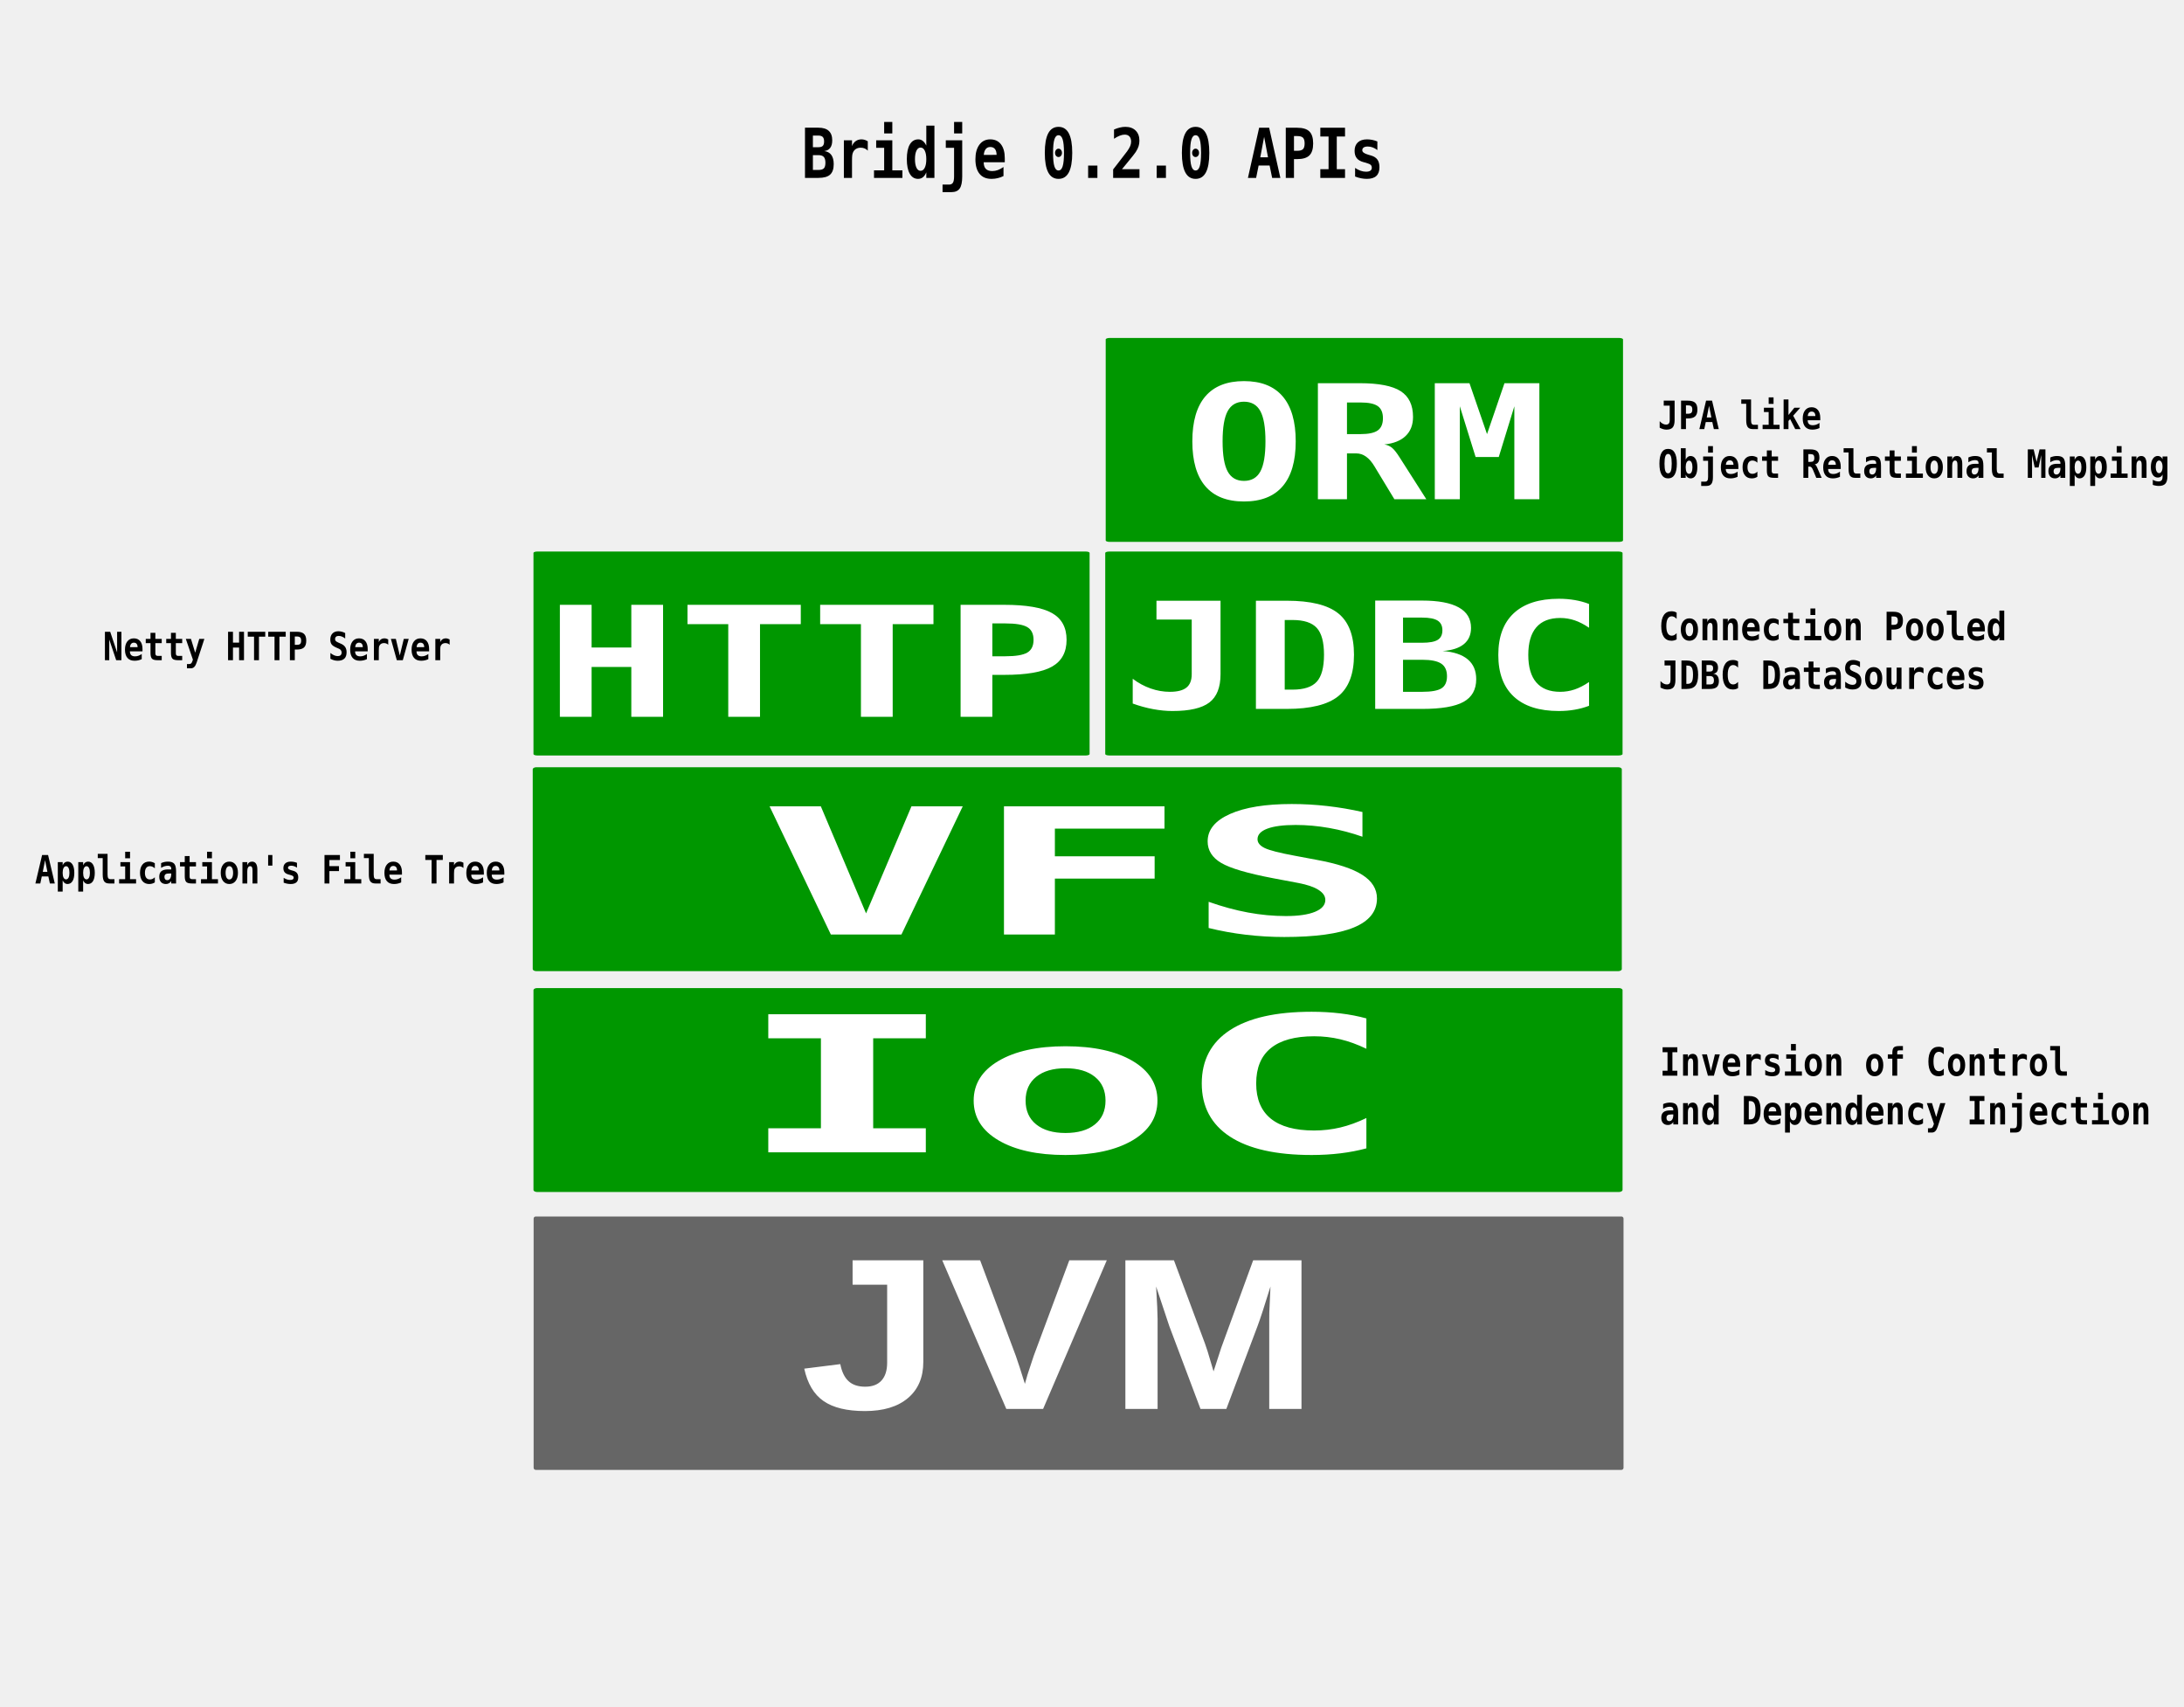
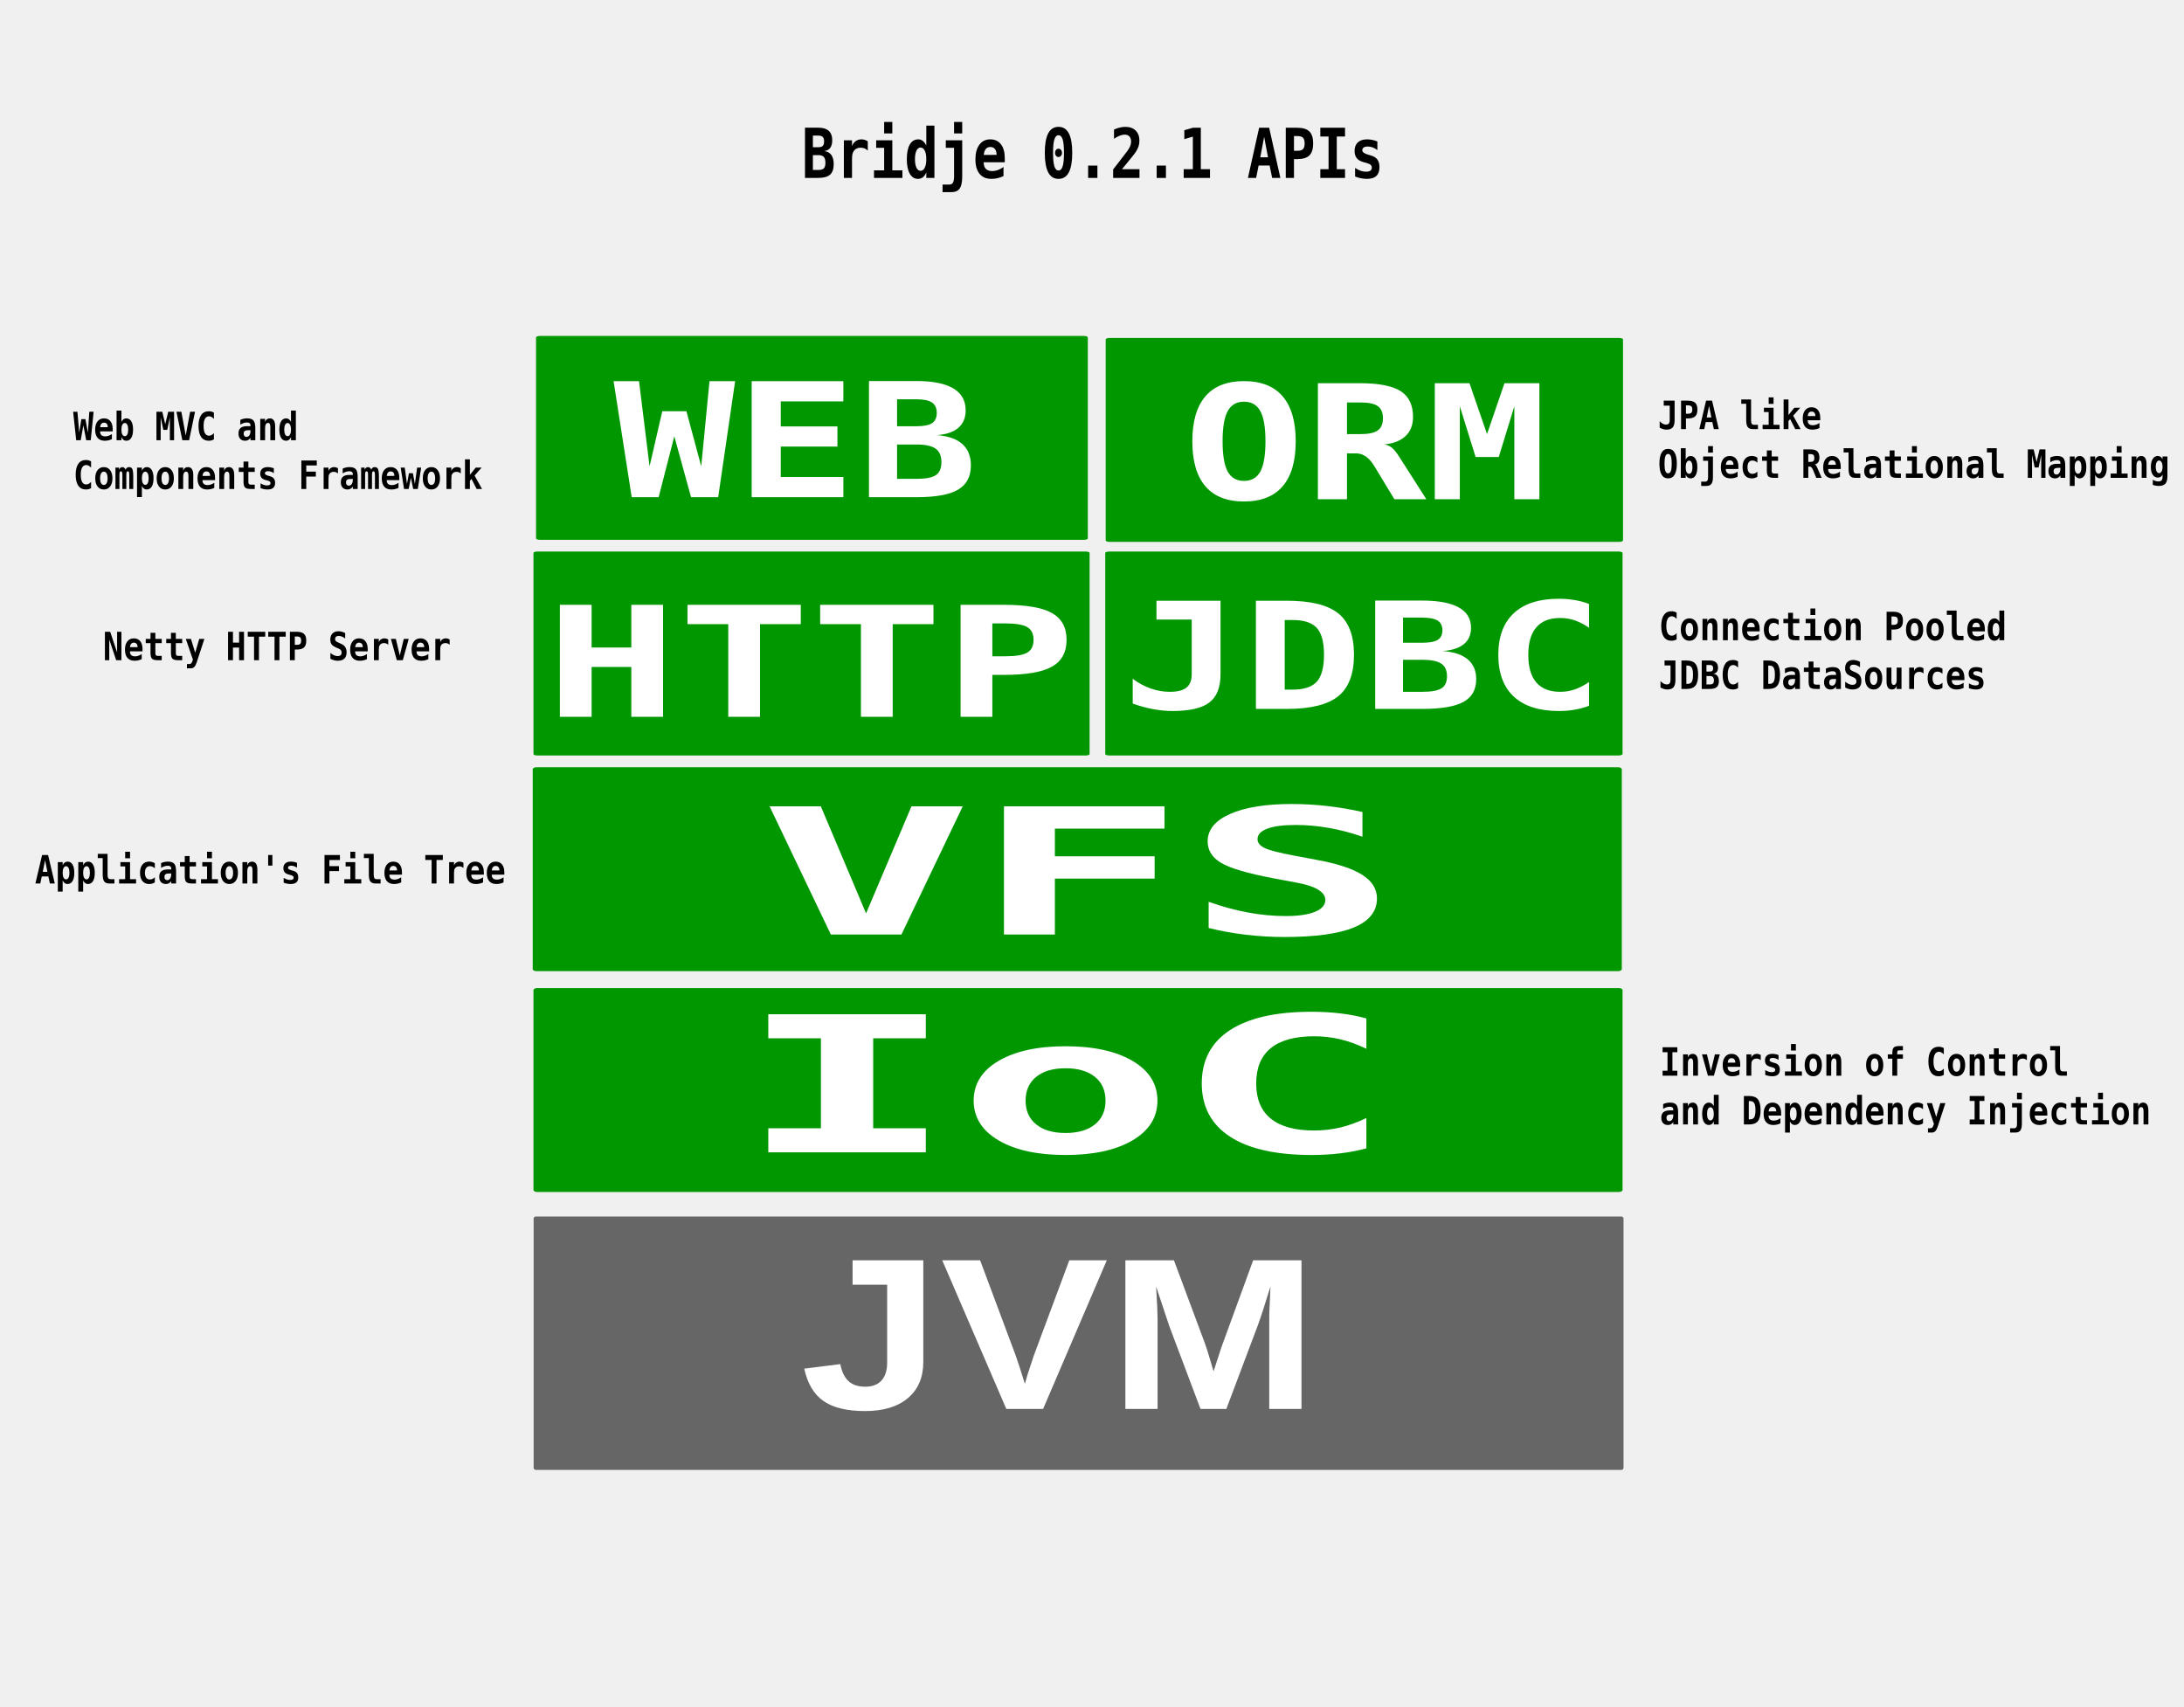
<svg xmlns="http://www.w3.org/2000/svg" width="380mm" height="297mm" viewBox="0 0 1346.456 1052.362" id="svg2" version="1.1">
  <defs id="defs4" />
  <g id="layer1">
    <rect style="opacity:1;fill:#666666;fill-opacity:1;fill-rule:nonzero;stroke:#bdbdbd;stroke-width:0;stroke-linejoin:round;stroke-miterlimit:4;stroke-dasharray:none;stroke-opacity:1" id="rect3336" width="671.929" height="156.229" x="328.99" y="749.977" rx="1.3" ry="1.3" />
    <rect style="opacity:1;fill:#009700;fill-opacity:1;fill-rule:nonzero;stroke:#bdbdbd;stroke-width:0;stroke-linejoin:round;stroke-miterlimit:4;stroke-dasharray:none;stroke-opacity:1" id="rect4138" width="671.429" height="125.714" x="328.89" y="609.163" rx="2.214" ry="1.3" />
    <rect style="opacity:1;fill:#009700;fill-opacity:1;fill-rule:nonzero;stroke:#bdbdbd;stroke-width:0;stroke-linejoin:round;stroke-miterlimit:4;stroke-dasharray:none;stroke-opacity:1" id="rect4144" width="342.857" height="125.714" x="328.89" y="340.037" rx="2.214" ry="0.88" />
    <rect style="opacity:1;fill:#009700;fill-opacity:1;fill-rule:nonzero;stroke:#bdbdbd;stroke-width:0;stroke-linejoin:round;stroke-miterlimit:4;stroke-dasharray:none;stroke-opacity:1" id="rect4146" width="318.928" height="125.714" x="681.391" y="340.037" rx="2.423" ry="0.894" />
    <text xml:space="preserve" style="font-style:normal;font-variant:normal;font-weight:bold;font-stretch:normal;font-size:63.91px;line-height:125%;font-family:'DejaVu Sans Mono';-inkscape-font-specification:'DejaVu Sans Mono, Bold';text-align:start;letter-spacing:0px;word-spacing:0px;writing-mode:lr-tb;text-anchor:start;fill:#ffffff;fill-opacity:1;stroke:none;stroke-width:1px;stroke-linecap:butt;stroke-linejoin:miter;stroke-opacity:1" x="457.015" y="937.961" id="text4148" transform="scale(1.079808,0.9260904)">
      <tspan id="tspan4150" x="457.015" y="937.961" style="font-style:normal;font-variant:normal;font-weight:bold;font-stretch:normal;font-size:143.798px;line-height:125%;font-family:Arial;-inkscape-font-specification:'Arial, Bold';text-align:start;writing-mode:lr-tb;text-anchor:start">JVM</tspan>
    </text>
    <text xml:space="preserve" style="font-style:normal;font-variant:normal;font-weight:bold;font-stretch:normal;font-size:161.639px;line-height:125%;font-family:'DejaVu Sans Mono';-inkscape-font-specification:'DejaVu Sans Mono, Bold';text-align:start;letter-spacing:0px;word-spacing:0px;writing-mode:lr-tb;text-anchor:start;fill:#ffffff;fill-opacity:1;stroke:none;stroke-width:1px;stroke-linecap:butt;stroke-linejoin:miter;stroke-opacity:1" x="328.579" y="983.462" id="text4148-9" transform="scale(1.384326,0.722373)">
      <tspan x="328.579" y="983.462" id="tspan4205">IoC</tspan>
    </text>
    <rect style="opacity:1;fill:#009700;fill-opacity:1;fill-rule:nonzero;stroke:#bdbdbd;stroke-width:0;stroke-linejoin:round;stroke-miterlimit:4;stroke-dasharray:none;stroke-opacity:1" id="rect4138-2" width="671.429" height="125.714" x="328.432" y="473.01" rx="2.214" ry="1.3" />
    <text xml:space="preserve" style="font-style:normal;font-variant:normal;font-weight:bold;font-stretch:normal;font-size:153.698px;line-height:125%;font-family:'DejaVu Sans Mono';-inkscape-font-specification:'DejaVu Sans Mono, Bold';text-align:start;letter-spacing:0px;word-spacing:0px;writing-mode:lr-tb;text-anchor:start;fill:#ffffff;fill-opacity:1;stroke:none;stroke-width:1px;stroke-linecap:butt;stroke-linejoin:miter;stroke-opacity:1" x="330.346" y="816.89" id="text4148-9-0" transform="scale(1.417863,0.7052867)">
      <tspan id="tspan4209" x="330.346" y="816.89">VFS</tspan>
    </text>
    <text xml:space="preserve" style="font-style:normal;font-variant:normal;font-weight:bold;font-stretch:normal;font-size:113.423px;line-height:125%;font-family:'DejaVu Sans Mono';-inkscape-font-specification:'DejaVu Sans Mono, Bold';text-align:start;letter-spacing:0px;word-spacing:0px;writing-mode:lr-tb;text-anchor:start;fill:#ffffff;fill-opacity:1;stroke:none;stroke-width:1px;stroke-linecap:butt;stroke-linejoin:miter;stroke-opacity:1" x="280.553" y="529.354" id="text4148-9-0-5" transform="scale(1.197886,0.8348038)">
      <tspan id="tspan4209-0" x="280.553" y="529.354">HTTP</tspan>
    </text>
    <text xml:space="preserve" style="font-style:normal;font-variant:normal;font-weight:bold;font-stretch:normal;font-size:106.24px;line-height:125%;font-family:'DejaVu Sans Mono';-inkscape-font-specification:'DejaVu Sans Mono, Bold';text-align:start;letter-spacing:0px;word-spacing:0px;writing-mode:lr-tb;text-anchor:start;fill:#ffffff;fill-opacity:1;stroke:none;stroke-width:1px;stroke-linecap:butt;stroke-linejoin:miter;stroke-opacity:1" x="595.821" y="507.435" id="text4148-9-0-5-4" transform="scale(1.161035,0.8613004)">
      <tspan id="tspan4209-0-2" x="595.821" y="507.435">JDBC</tspan>
    </text>
    <rect style="opacity:1;fill:#009700;fill-opacity:1;fill-rule:nonzero;stroke:#bdbdbd;stroke-width:0;stroke-linejoin:round;stroke-miterlimit:4;stroke-dasharray:none;stroke-opacity:1" id="rect4146-1" width="318.928" height="125.714" x="681.676" y="208.358" rx="2.423" ry="0.894" />
    <text xml:space="preserve" style="font-style:normal;font-variant:normal;font-weight:bold;font-stretch:normal;font-size:110.499px;line-height:125%;font-family:'DejaVu Sans Mono';-inkscape-font-specification:'DejaVu Sans Mono, Bold';text-align:start;letter-spacing:0px;word-spacing:0px;writing-mode:lr-tb;text-anchor:start;fill:#ffffff;fill-opacity:1;stroke:none;stroke-width:1px;stroke-linecap:butt;stroke-linejoin:miter;stroke-opacity:1" x="647.735" y="346.628" id="text4148-9-0-5-4-7" transform="scale(1.126218,0.8879276)">
      <tspan id="tspan4209-0-2-0" x="647.735" y="346.628">ORM</tspan>
    </text>
    <text xml:space="preserve" style="font-style:normal;font-variant:normal;font-weight:bold;font-stretch:normal;font-size:22.449px;line-height:125%;font-family:'DejaVu Sans Mono';-inkscape-font-specification:'DejaVu Sans Mono, Bold';text-align:start;letter-spacing:0px;word-spacing:0px;writing-mode:lr-tb;text-anchor:start;fill:#000000;fill-opacity:1;stroke:none;stroke-width:1px;stroke-linecap:butt;stroke-linejoin:miter;stroke-opacity:1" x="1095.743" y="619.304" id="text4310" transform="scale(0.9338321,1.070856)">
      <tspan id="tspan4312" x="1095.743" y="619.304">Inversion of Control</tspan>
      <tspan x="1095.743" y="647.366" id="tspan4314">and Dependency Injection</tspan>
    </text>
    <text xml:space="preserve" style="font-style:normal;font-variant:normal;font-weight:bold;font-stretch:normal;font-size:22.449px;line-height:125%;font-family:'DejaVu Sans Mono';-inkscape-font-specification:'DejaVu Sans Mono, Bold';text-align:start;letter-spacing:0px;word-spacing:0px;writing-mode:lr-tb;text-anchor:start;fill:#000000;fill-opacity:1;stroke:none;stroke-width:1px;stroke-linecap:butt;stroke-linejoin:miter;stroke-opacity:1" x="23.01" y="508.635" id="text4310-6" transform="scale(0.9338321,1.070856)">
      <tspan x="23.01" y="508.635" id="tspan4314-3">Application's File Tree</tspan>
    </text>
    <text xml:space="preserve" style="font-style:normal;font-variant:normal;font-weight:bold;font-stretch:normal;font-size:22.449px;line-height:125%;font-family:'DejaVu Sans Mono';-inkscape-font-specification:'DejaVu Sans Mono, Bold';text-align:start;letter-spacing:0px;word-spacing:0px;writing-mode:lr-tb;text-anchor:start;fill:#000000;fill-opacity:1;stroke:none;stroke-width:1px;stroke-linecap:butt;stroke-linejoin:miter;stroke-opacity:1" x="1095.064" y="368.578" id="text4310-5" transform="scale(0.9338321,1.070856)">
      <tspan x="1095.064" y="368.578" id="tspan4314-9">Connection Pooled </tspan>
      <tspan x="1095.064" y="396.64" id="tspan4362">JDBC DataSources</tspan>
    </text>
    <text xml:space="preserve" style="font-style:normal;font-variant:normal;font-weight:bold;font-stretch:normal;font-size:22.449px;line-height:125%;font-family:'DejaVu Sans Mono';-inkscape-font-specification:'DejaVu Sans Mono, Bold';text-align:start;letter-spacing:0px;word-spacing:0px;writing-mode:lr-tb;text-anchor:start;fill:#000000;fill-opacity:1;stroke:none;stroke-width:1px;stroke-linecap:butt;stroke-linejoin:miter;stroke-opacity:1" x="67.973" y="380.091" id="text4310-5-0" transform="scale(0.9338321,1.070856)">
      <tspan x="67.973" y="380.091" id="tspan4362-7">Netty HTTP Server</tspan>
    </text>
    <text xml:space="preserve" style="font-style:normal;font-variant:normal;font-weight:bold;font-stretch:normal;font-size:22.449px;line-height:125%;font-family:'DejaVu Sans Mono';-inkscape-font-specification:'DejaVu Sans Mono, Bold';text-align:start;letter-spacing:0px;word-spacing:0px;writing-mode:lr-tb;text-anchor:start;fill:#000000;fill-opacity:1;stroke:none;stroke-width:1px;stroke-linecap:butt;stroke-linejoin:miter;stroke-opacity:1" x="1094.522" y="247.037" id="text4310-5-2" transform="scale(0.9338321,1.070856)">
      <tspan x="1094.522" y="247.037" id="tspan4362-3">JPA like </tspan>
      <tspan x="1094.522" y="275.099" id="tspan4410">Object Relational Mapping</tspan>
    </text>
    <text xml:space="preserve" style="font-style:normal;font-variant:normal;font-weight:bold;font-stretch:normal;font-size:38.582px;line-height:125%;font-family:'DejaVu Sans Mono';-inkscape-font-specification:'DejaVu Sans Mono, Bold';text-align:start;letter-spacing:0px;word-spacing:0px;writing-mode:lr-tb;text-anchor:start;fill:#000000;fill-opacity:1;stroke:none;stroke-width:1px;stroke-linecap:butt;stroke-linejoin:miter;stroke-opacity:1" x="543.286" y="99.754" id="text4310-5-2-1" transform="scale(0.9095378,1.09946)">
-       <tspan x="543.286" y="99.754" id="tspan4410-2">Bridje 0.2.0 APIs</tspan>
+       <tspan x="543.286" y="99.754" id="tspan4410-2">Bridje 0.2.1 APIs</tspan>
+     </text>
+     <rect style="opacity:1;fill:#009700;fill-opacity:1;fill-rule:nonzero;stroke:#bdbdbd;stroke-width:0;stroke-linejoin:round;stroke-miterlimit:4;stroke-dasharray:none;stroke-opacity:1" id="rect4146-1-5" width="340.175" height="125.714" x="330.472" y="207.108" rx="2.584" ry="0.894" />
+     <text xml:space="preserve" style="font-style:normal;font-variant:normal;font-weight:bold;font-stretch:normal;font-size:110.499px;line-height:125%;font-family:'DejaVu Sans Mono';-inkscape-font-specification:'DejaVu Sans Mono, Bold';text-align:start;letter-spacing:0px;word-spacing:0px;writing-mode:lr-tb;text-anchor:start;fill:#ffffff;fill-opacity:1;stroke:none;stroke-width:1px;stroke-linecap:butt;stroke-linejoin:miter;stroke-opacity:1" x="335.892" y="345.22" id="text4148-9-0-5-4-7-9" transform="scale(1.126218,0.8879276)">
+       <tspan id="tspan4209-0-2-0-3" x="335.892" y="345.22">WEB</tspan>
+     </text>
+     <text xml:space="preserve" style="font-style:normal;font-variant:normal;font-weight:bold;font-stretch:normal;font-size:22.449px;line-height:125%;font-family:'DejaVu Sans Mono';-inkscape-font-specification:'DejaVu Sans Mono, Bold';text-align:start;letter-spacing:0px;word-spacing:0px;writing-mode:lr-tb;text-anchor:start;fill:#000000;fill-opacity:1;stroke:none;stroke-width:1px;stroke-linecap:butt;stroke-linejoin:miter;stroke-opacity:1" x="48.286" y="253.44" id="text4310-5-0-9" transform="scale(0.9338321,1.070856)">
+       <tspan x="48.286" y="253.44" id="tspan4362-7-6">Web MVC and </tspan>
+       <tspan x="48.286" y="281.502" id="tspan4208">Components Framework</tspan>
    </text>
  </g>
</svg>
